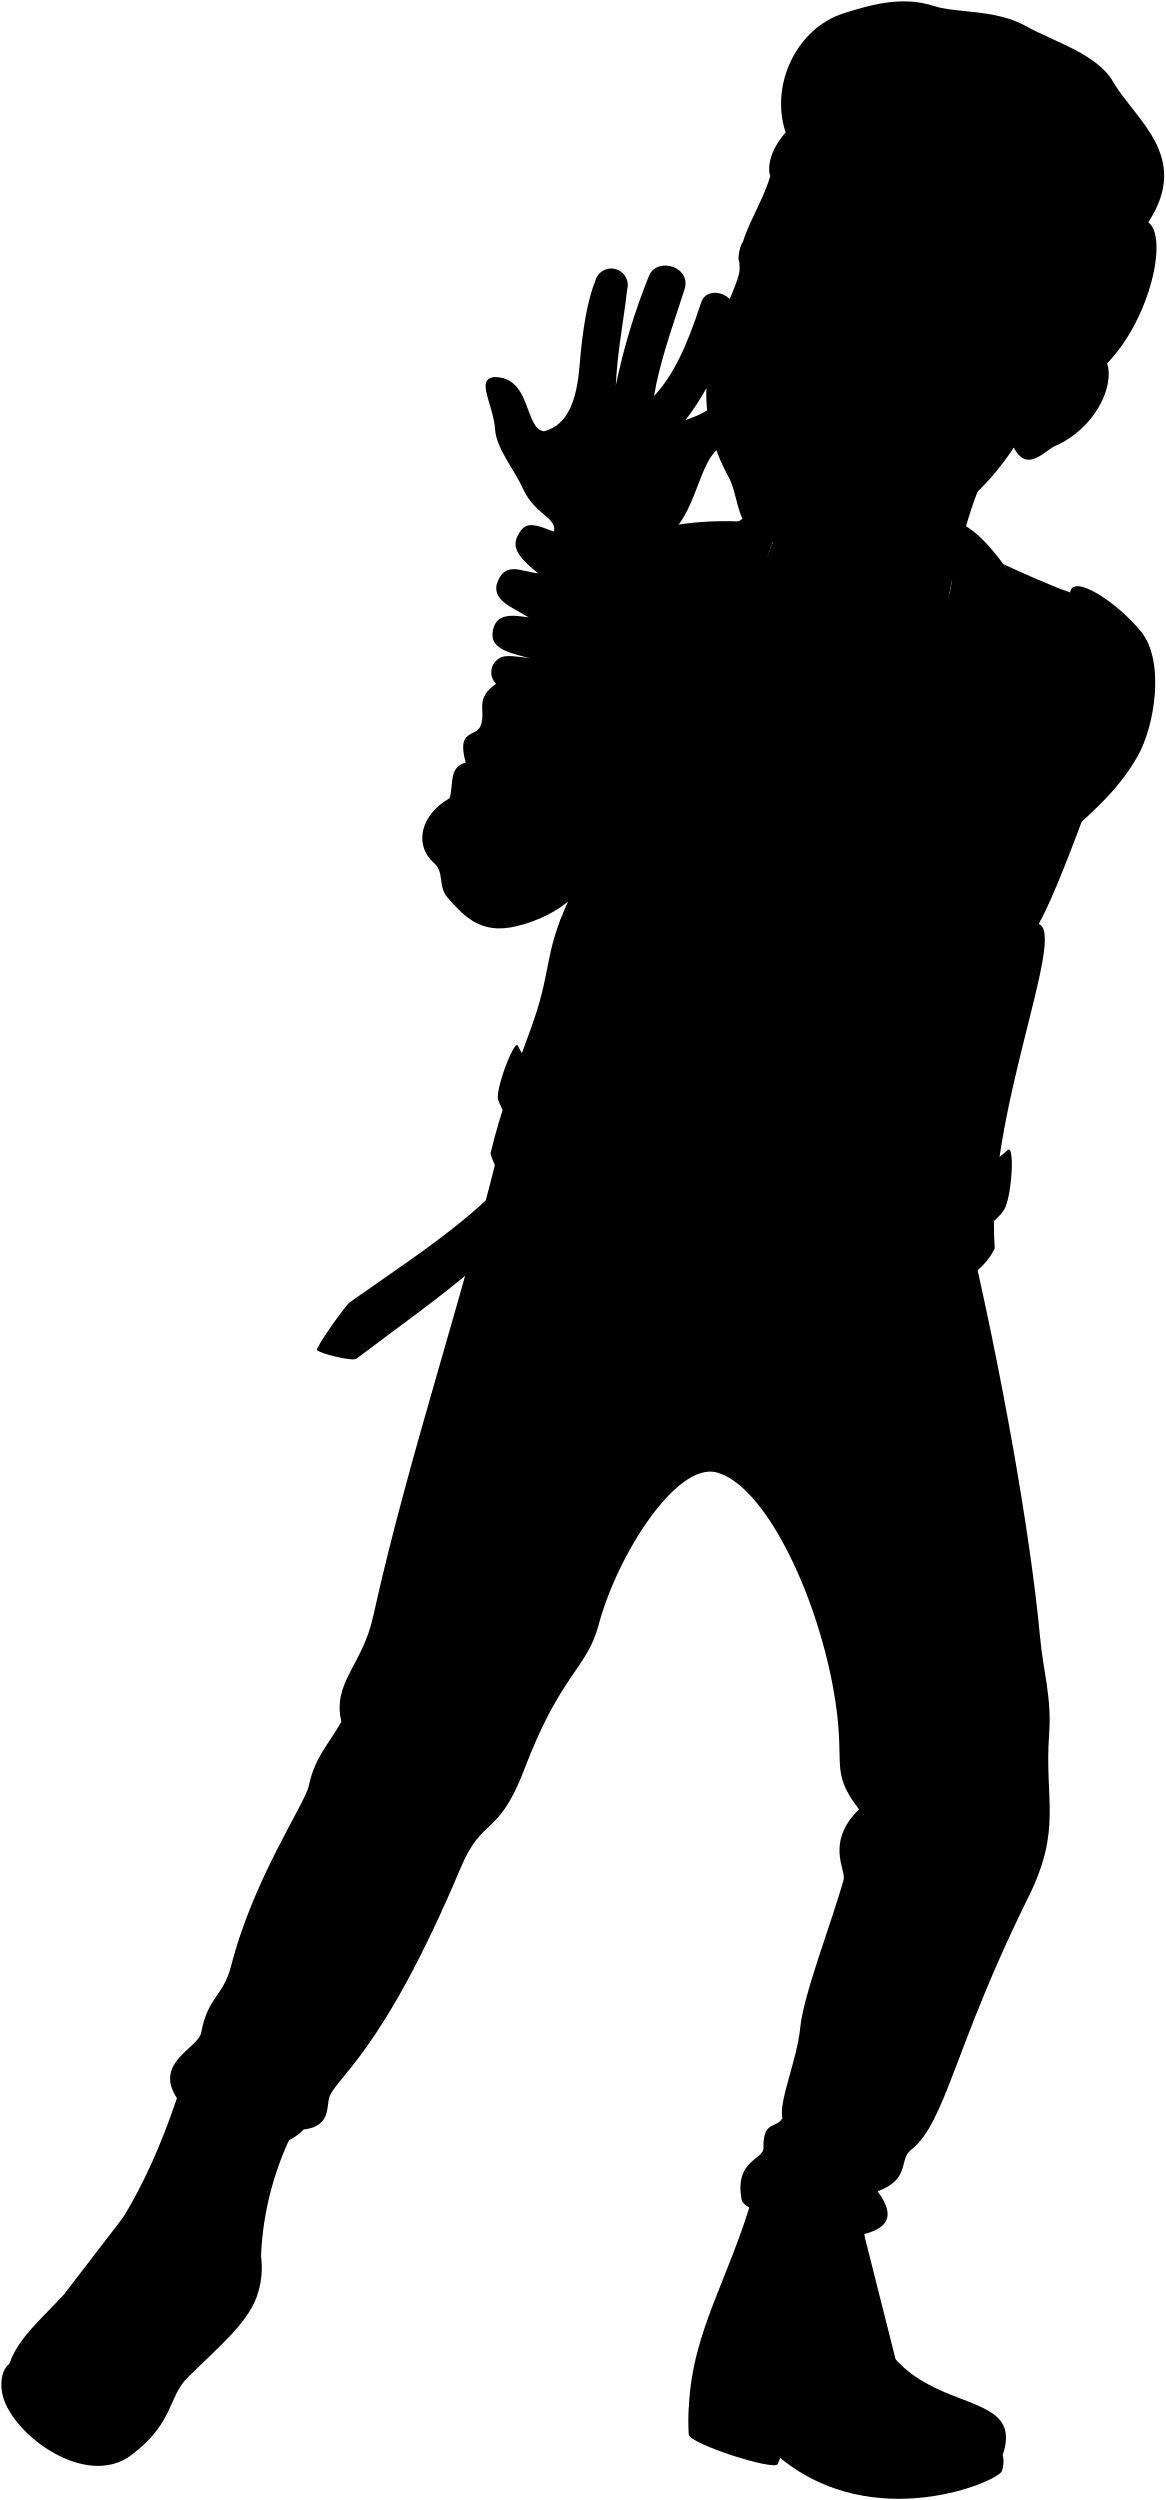
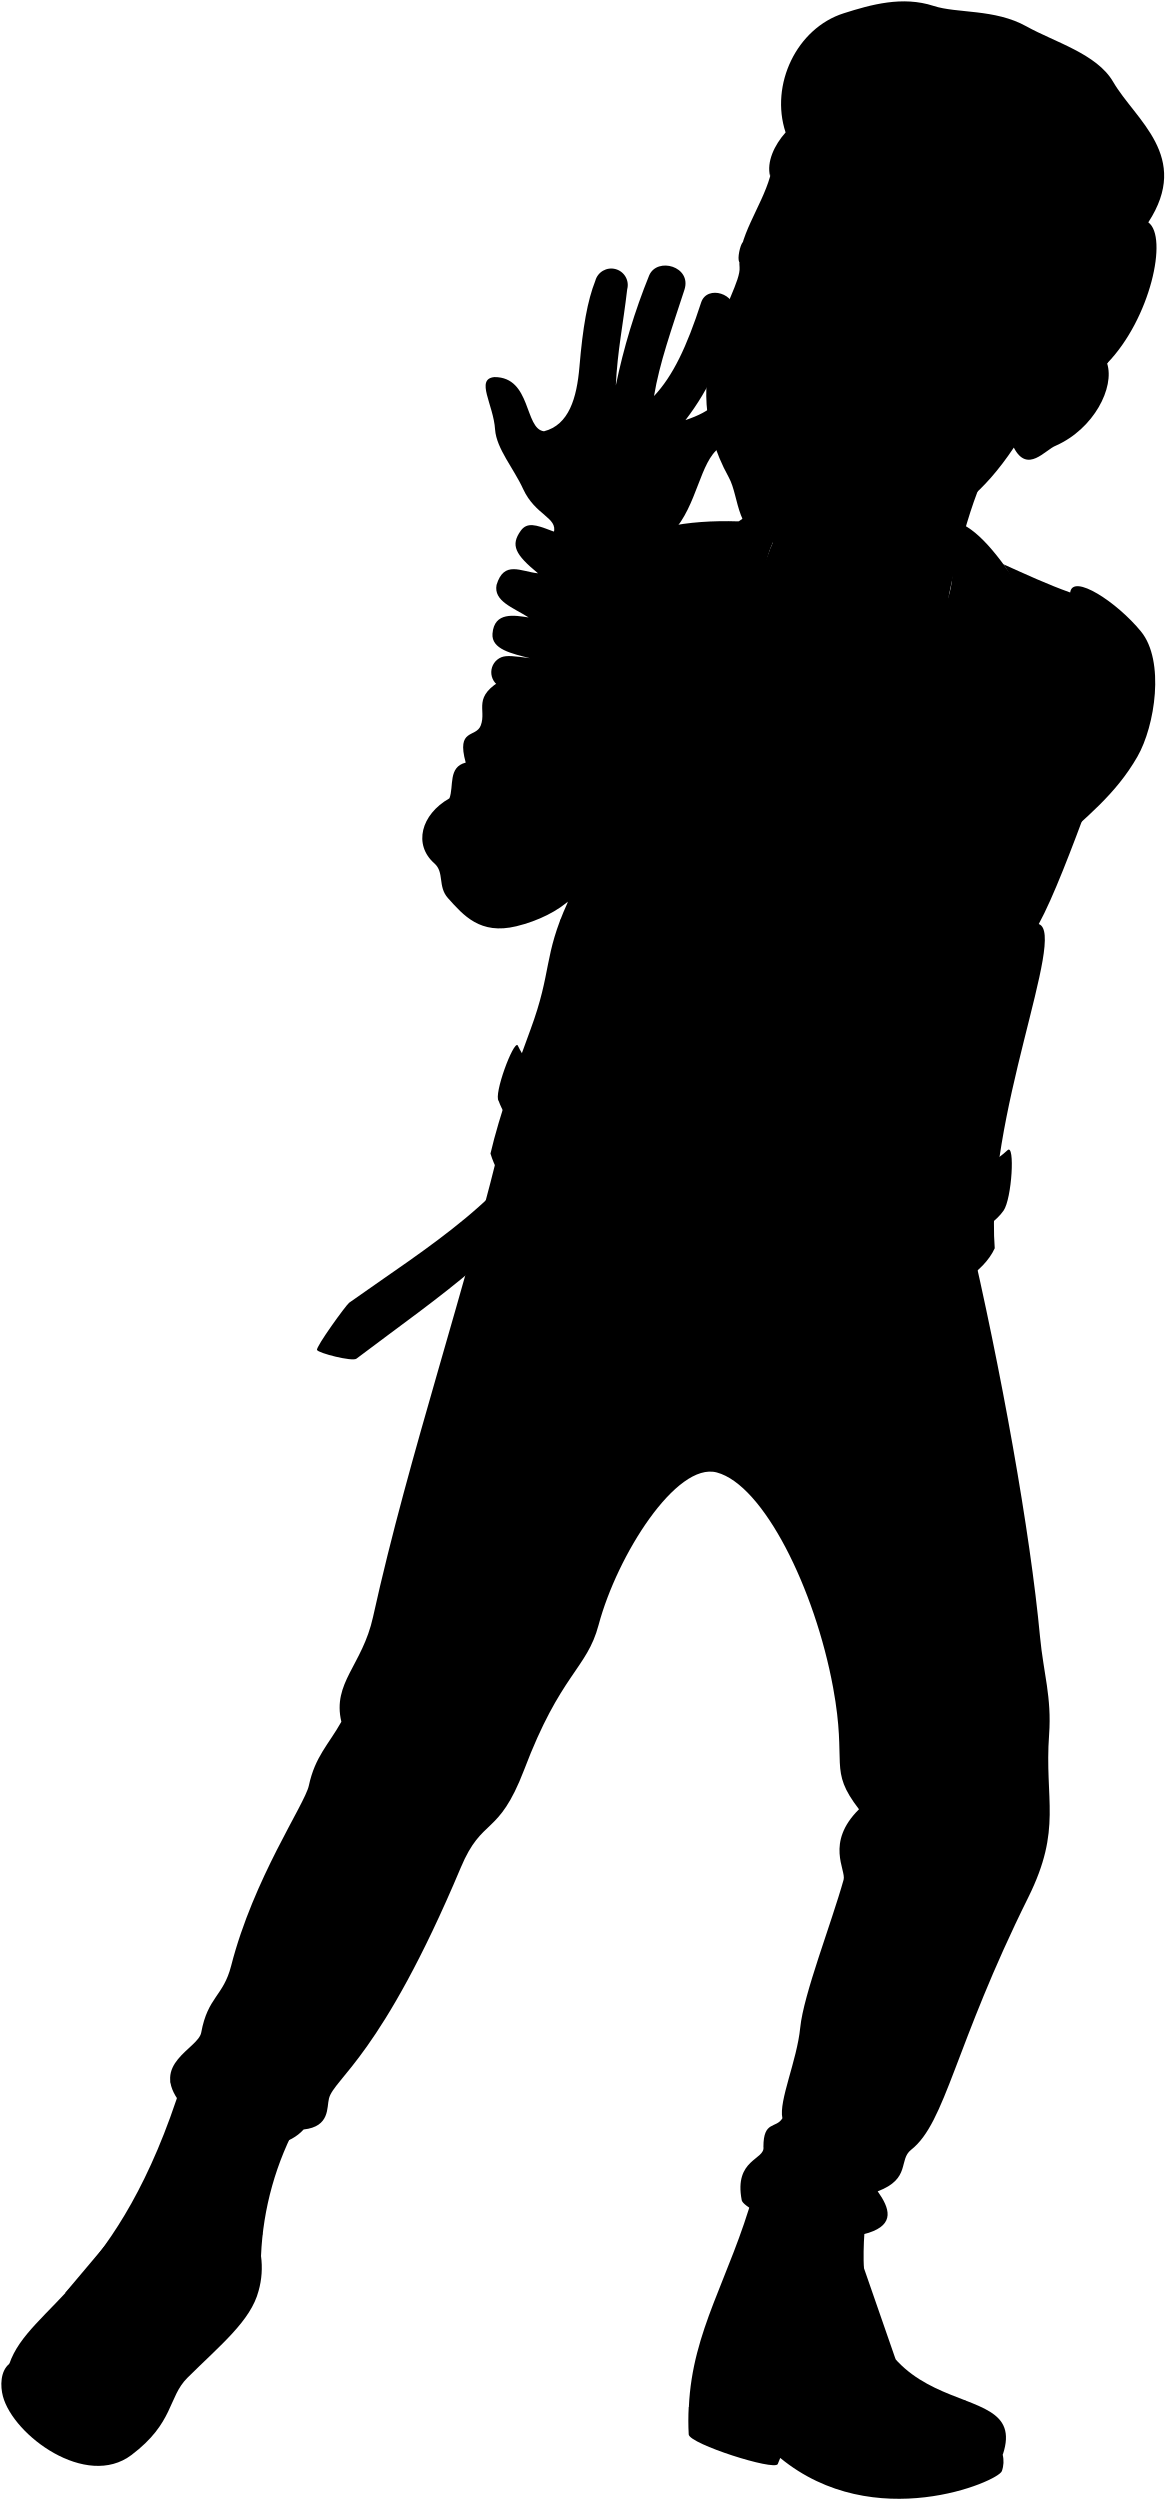
<svg viewBox="0 0 215 461.18">
  <g class="soleTan">
    <path d="M127.05,444a46.08,46.08,0,0,0,0,5.11c.25,1.76,15.75,6.71,16.42,5.45l.46-1.14c17.3,14.21,40.27,4.33,40.89,2.42a5.29,5.29,0,0,0,.15-3Z" />
    <path d="M48.15,416.17a15.83,15.83,0,0,1-.45,6.44c-1.45,5.53-7,9.94-13.15,16.05-3.56,3.56-2.44,8.29-10.3,14.22-8.34,6.3-21.77-3.59-23.71-10.82-.5-1.87-.5-4.62,1.17-6Z" />
  </g>
  <g class="nestorBoot">
    <path d="M185,452.78c5.51-16.6-30.52-1.18-25.14-45L139,404.62c-4.41,15.66-11.29,25.27-11.92,39.35,6.88,6.11,12.62,3.34,17.55,7C160,462.57,180.88,457.8,185,452.78Z" />
    <path d="M55.2,391.1a56.36,56.36,0,0,0-7.05,25.07c-.42,7.54-8.88,14.05-14.15,21.6-3.44,4.94-4.2,14.93-15.42,14.75-7.31-.12-19.16-9.66-16.87-16.42,3.63-10.73,20.22-14.42,31.94-52.2Z" />
  </g>
  <path class="nestorPants" d="M178.55,226.45c6.18,26.38,11.5,56.14,13.31,75.54.63,6.64,2.17,11.1,1.67,18-.88,12.12,2.45,17.33-3.83,30-13.64,27.46-15.23,41.58-21.63,46.59-2.36,1.85,0,5.33-6.16,7.66,2.21,3.11,3.21,6.07-1.66,7.65-7.28,2.36-22.89-3.8-23.42-6-1.48-7.64,4.36-7.43,4-9.87,0-4.88,2.33-3.3,3.5-5.26-.7-3.22,2.69-10.62,3.29-16.72s5.77-19.29,8-27.28c.5-1.8-3.42-6.79,2.84-13-5.73-7.45-2.12-8-4.77-22.42-3.37-18.31-12.86-37.4-21.45-39.71-7.47-2-18.39,15.27-21.82,28.14-2.17,8.16-7,8.92-13.75,26.76C91.88,339,89,335,85,344.52c-14.65,34.83-23.36,38.86-24.31,42.58-.44,1.68.21,5.2-4.68,5.73-5,5.52-16.55,2.92-22.72-4.88-5.75-7.29,3.29-10,3.83-13,1.21-6.61,4.07-6.65,5.52-12.31,4.13-16.15,13.6-29.81,14.33-33.23,1.15-5.38,3.61-7.54,6-11.79-1.7-7.22,3.88-10.42,5.84-19.32,6.73-30.52,17.2-60.52,24.53-91.74Z" />
  <path class="nestorShirt" d="M111.84,219.53c13.44,7.68,28.46,11,44.85,10.72,8.77-45.4,15.91-87.53,18.34-120.35l-32.92-8.74C130.19,132.08,120.58,173.8,111.84,219.53Z" />
  <g class="nestorJacket">
    <path d="M201,147.68c-3.37,9.07-6.68,17.83-9.38,22.78,5.29,1.83-9.9,35.75-8.12,59.81-4.14,9.07-23.08,12.23-29,19.92,1.18-27.81-1.78-54-2.15-82.61-.62-22.68,14.48-43.29,32.78-63.48Z" />
    <path d="M138.49,166.51c-11.89,19.46-21.37,43.12-29.17,69.68-6.06-10.25-16-14-18.84-23.39,1.62-7,5-16.46,7.38-22.87,4-10.81,2.34-13.51,6.84-23.41-8.86-40.83-8.1-71.66,31.57-70.34C139.11,125.45,142.56,154.05,138.49,166.51Z" />
  </g>
  <path class="clothingSilver" d="M183.15,181.63c-.05-.33-1.56.51-1.51.84,1,7.11-.11,17.34,1.71,27.1.07.38,1.42-.78,1.35-1.17C182.87,198.4,184.11,187.51,183.15,181.63Z" />
  <g class="nestorJacketLight">
    <path d="M185.86,212.18c-8,7.5-24.63,6.79-25.25,17.69l-1,11.2c2.45-10.82,20.12-10.12,25.51-17.73C186.67,221.14,187.27,210.86,185.86,212.18Z" />
    <path d="M97.34,213a46.69,46.69,0,0,0,4.7-7.71c1.46-1.23-4.64-8.43-6.55-12.47C94.71,192,91,201.93,92,203.12,93.12,206.24,96.06,209.7,97.34,213Z" />
    <path d="M163.53,223.23l-1.89,1.64c2.71-.5,3.68,9,2.19,10.54L166,234C167.79,232.22,166.07,222.77,163.53,223.23Z" />
    <path d="M196.79,121.26c-23.36,9.76-42,17.7-44.45,46.32-2.93-39.39,29.08-47.39,22.46-67.86L176,96.18C184.29,98,193.5,119.43,196.79,121.26Z" />
    <path d="M149.26,91.72c-7.54-1.85-15.7,7.08-24.32,13.08a46.47,46.47,0,0,1,9.85-1.23,117.48,117.48,0,0,0-10.92,8.15c12,27.7,16.62,44.17,14.62,54.79,9.08-17.08-6.62-68.17,9.54-70.94Z" />
  </g>
  <g class="clothingBrass">
    <ellipse cx="158.11" cy="175.37" rx="2.66" ry="2.27" transform="translate(-77.03 153.86) rotate(-42.74)" />
    <ellipse cx="171.22" cy="173.1" rx="2.66" ry="2.27" transform="translate(-72.01 162.16) rotate(-42.74)" />
    <ellipse cx="182.27" cy="122.28" rx="2.66" ry="2.27" transform="translate(-34.58 156.16) rotate(-42.74)" />
    <ellipse cx="129.06" cy="113.17" rx="2.66" ry="2.27" transform="translate(-42.53 117.63) rotate(-42.74)" />
    <ellipse cx="170.42" cy="193.74" rx="2.66" ry="2.27" transform="translate(-86.22 167.09) rotate(-42.74)" />
    <ellipse cx="159.11" cy="196.4" rx="2.66" ry="2.27" transform="translate(-91.04 160.12) rotate(-42.74)" />
    <ellipse cx="159.51" cy="216.23" rx="2.66" ry="2.27" transform="translate(-104.39 165.66) rotate(-42.74)" />
    <ellipse cx="169.42" cy="213.56" rx="2.66" ry="2.27" transform="translate(-99.95 171.68) rotate(-42.74)" />
    <path d="M170.7,243.75a57.3,57.3,0,0,0-10.31-7.31l-.2,2.35c2.56,1.31,6.18,4.21,9.69,7C171,246.69,172.42,245.23,170.7,243.75Z" />
    <path d="M159.8,231.62c1.52-.68,8.65,5.61,9.3,7.14.51,1.2-.08,11.32-1.29,11.8s-8.39-6.53-8.56-7.73C158.79,241.68,159.19,231.89,159.8,231.62Zm1.06,10.31c.12.82,4.72,5.73,5.62,5.41s.88-6.85.54-7.66c-.44-1-5.12-5.22-5.79-5C160.81,234.85,160.55,241.16,160.86,241.93Z" />
  </g>
  <g class="nestorJacket">
    <path d="M175.22,168.31c-6.83-.24-19.62-5.43-28.27-10.53-4.48-2.64-10.37-5.42-13.53-8.76-4.79-5.08-11.44-6.29-14.58-10.39-.94-4.36,8.82-20.44,10.76-20.31,4.16,1.65,9.3,5.57,12.36,8.63,2.84,2.85,8.21,2.11,13.64,6.66,2.64,2.21,6,.81,7.87,2.66,1.31-1.24,3-.9,4.88.33.83-.9,2-1,3.55-.55,6.76-1.89,8-10.21,17.52-12.48a28.6,28.6,0,0,0-7.54-10c2.77-.89,7.24,3.49,10.93,3.69-5.24-5.77-4.56-8.62-7.69-13.16,4.1,1.84,8.11,3.71,12.3,5.2.44-3.59,8.63,1.77,13.06,7.19s2.6,17.41-.66,23.09c-4.06,7.09-9.65,11.27-15.12,16.43C188.73,161.66,179.6,168.46,175.22,168.31Z" />
    <path d="M115.94,132c.83,10.76-3.9,9.37-3.44,12.43.84,4.92-3.28,4.67-2.69,7.14.77,3.2-1.2,4.74-2.78,7.05,3.12,4.78-3.71,10.3-11.78,12.25-6.69,1.61-9.74-2-12.62-5.2-1.92-2.16-.61-4.73-2.5-6.4-3.9-3.43-2.51-9,2.78-12,.84-2.23-.28-5.77,3-6.59-1.76-6.4,1.9-4.51,2.78-6.86,1.13-3-1.76-5.29,4.36-8.63Z" />
    <path d="M102,205.31c-7.42,15.43-23.15,24.74-37.58,35-.57.41-6.17,8.14-5.94,8.72s6.52,2.19,7.27,1.61C81,239.09,97.53,228.29,99.91,217.46,100.56,216.25,102.5,205.41,102,205.31Z" />
  </g>
  <path class="zipperDisplayLine" d="M125,143.2c-3.13,5.25-4.45,19.51-7,26.41-5.85,15.64-12,44.46-14.41,59.27" />
  <g class="clothesDisplayLine">
    <path d="M132.87,227.82c-1.26,10.87-1.65,23.54-2.45,37.22" />
    <path d="M143.43,229.66c.13,7.46-1.31,16.88-1.88,23-.41,4.41-5.51,6.35-10.68,5.61" />
-     <path d="M43.92,387.33c-6.8,14.59-12.74,28.22-18.66,38.58A21.9,21.9,0,0,1,35,436.41" />
-     <path d="M40.32,386.13A184.76,184.76,0,0,1,21,423.91,13.63,13.63,0,0,0,12,423" />
+     <path d="M40.87,393.93c-5.56,12.07-10.59,23.2-15.61,32A21.9,21.9,0,0,1,35,436.41" />
+     <path d="M37.93,392.24a188.45,188.45,0,0,1-17,31.67A13.63,13.63,0,0,0,12,423" />
    <path d="M30.1,445.55c-1.18-10-16.76-18-23.31-17" />
    <path d="M48.51,411.87A32.79,32.79,0,0,0,42,428" />
    <path d="M178.17,442.85c-10.49-1.83-21,2.71-22.13,13.81" />
    <path d="M129.49,430.82a17.89,17.89,0,0,1,4.69,17.05" />
-     <path d="M154.66,407c-2.85,12.26-2.24,22,5,29.47a39.58,39.58,0,0,0-13.79,15.44" />
-     <path d="M158.23,407.55c-2.63,10.17-1.85,20.06,5.43,28a11.43,11.43,0,0,1,1.56-.3" />
+     <path d="M153.65,412.18c-1.53,9.87-.18,17.91,6,24.3a39.58,39.58,0,0,0-13.79,15.44" />
+     <path d="M157.26,412.32c-1.25,8.46.26,16.53,6.4,23.22a11.43,11.43,0,0,1,1.56-.3" />
  </g>
  <g class="clothesOverlapLine">
    <path d="M197.42,109.3c1,2,8,3.4,10.43,7.17" />
  </g>
  <g class="clothesFoldLine">
    <path d="M191.6,170.46c.12,3.73-5,7-11.75,4.49" />
    <path d="M103.49,185.17q-2.74,5.16,4,12.64" />
    <path d="M107.45,183.38c-5.87,5.49,2.3,13,6.51,19.28" />
    <path d="M103.37,174.82c4.72-8,5.87-10.59,0-5.12" />
    <path d="M116.14,157.33c7.53,5.49,20.68,16.22,6.38,14" />
    <path d="M127,162.57c2.68,2.42,5.87,6.89,3.45,8.55" />
    <path d="M82.91,147.27c2.2,11.59-3.55,12.74-1.89,4.06" />
    <path d="M85.88,140.68a12.16,12.16,0,0,1,.89,6.69" />
    <path d="M92.9,134.22c1,5.75,7.86,7.64,7,9.45s-10.09-1.53-12-6" />
    <path d="M96.34,132.69c4.87,4.33,11.13,3.34,16.73,3.19" />
    <path d="M111.79,139.84c-3.83.38-11.05-2.48-11.61-.9-.64,1.79,4.82,4.61,10.34,6.64" />
    <path d="M106.3,149.16c-7.4,1.15-19.18-2-15.7,3.83,3.08,5.13,7,10.34,13,3.06" />
    <path d="M107,158.58c-2,2.58-5.82,3.72-4.3,5.39" />
    <path d="M146.27,114.43c2.94,2,4.91,4.26,5.11,7.15" />
    <path d="M167,119.15a16.94,16.94,0,0,0-6.89,5.24" />
    <path d="M129.8,132.94c2.3,3.32,2.16,7.05,6.89,7.28,8.42.41,10.09-.64,17.24,10.73" />
    <path d="M140.78,144.05c6.26-2.3,10.34,14.18,18.26,11.11" />
    <path d="M144.61,182.49c-7.27,2.45-.86,4.46,8.4,6.37" />
    <path d="M128.16,185.67a68.93,68.93,0,0,0,16.45,5" />
    <path d="M133.5,207.89a66.75,66.75,0,0,0,20.65,4.8" />
    <path d="M119,207.12c16.9,4,38.16,14.55,15.8,10.52" />
    <path d="M125.55,219.63a91.73,91.73,0,0,0,29.06,5.64" />
    <path d="M163.47,136.27c1.53,1.93,1.48,5.58-.3,11.1" />
    <path d="M166.3,141c1.15,2.18,1,5.7-.12,10.3" />
    <path d="M168.35,136.6c4.89,7.3,1,17.71,5.58,16.44,6.37-1.73,1.85-11.91-4.16-15.73" />
    <path d="M185.73,150.38c-6-6.48-4.51,1-6.24,7.87" />
    <path d="M171.9,136.05c3.83.59,7.82,4,10.36,8.43" />
    <path d="M187.12,147.37c5.12-.79-.11-10-10.47-9.24" />
    <path d="M187.7,131.64c9.14-1.51,7.41,2.54-7.06,4.16" />
    <path d="M200.78,135.34c-5.21,1.62-12.84.61-6.37,6.94" />
    <path d="M199,119.6c7.06-2.43.23-3.47-6.83,1.51" />
    <path d="M203.44,122.15A28.81,28.81,0,0,0,191.17,124" />
    <path d="M208.76,122.73c5.09,4.86-13.65-.35-26.38,5.67" />
    <path d="M126.18,253.16c-9.61-3.84-19-7.45-28-10.76" />
    <path d="M122.44,266c5.65-6.78-10.42.9-26.17,1.69" />
    <path d="M157,259.39c-8.16-.33-16.42-.69-6.35,3.18" />
    <path d="M147.48,252.6c3.67-1.1,8.75-1.46,14.28-1.59" />
    <path d="M155.43,296.49c3.72,6.87,10.45,14.43,18.26,23.15" />
    <path d="M155.81,302.14a52.53,52.53,0,0,0,5.08,7.15" />
    <path d="M178.09,339.11c-6.44-6.05-18-13-17-9.57" />
    <path d="M158.49,333.6c1.19,1.27,1.79,2.55,1.35,3.85" />
    <path d="M169.79,342.62c-5.17.49-12.29-4-11.12,2.63" />
    <path d="M161.91,404.16a9,9,0,0,1-5.49-.85" />
    <path d="M152.42,391.6c3,1.56,5.27,6.54,11.13,4.78" />
    <path d="M147.35,398.72c7,3.73,2.44,5.37-4.78,3" />
    <path d="M38.16,375.89c2,7.52,10.47,10.18,9.37,11.71-1,1.35-5.27-.58-7.12-2.15" />
-     <path d="M59.34,379.4c-3.91,2-10.44.36-7.42,3.52" />
+     <path d="M59.34,379.4c-3.91,2-12.25.43-6,5.4" />
    <path d="M56,392.83c-3.82-.06-7.4,1-9.38,0" />
    <path d="M31.41,383.9c.7,3,4.25,4.58,6.75,5.26" />
    <path d="M63,317.66a14.44,14.44,0,0,0,7.82,9" />
    <path d="M82.2,319.78c5.83,4.32-5.51,7-12.85.33" />
    <path d="M64.16,327.13c3.46,6.37,13.85,7.61,13,9.61s-8.1,1.83-11.77.43" />
    <path d="M80.36,341.81c-5.29,1.3-10.58-1.62-15.55-1.51" />
  </g>
  <g class="skinIndian">
    <path d="M183.69,84.37c-3.7,3.91-7.49,19.55-8.66,25.53-3.61,3.86-5.12,4.14-8.7,4.93s-7.86,3.4-11.61-.17c-3.93-3.75-10.28-4-12.61-13.5l.5-1.18" />
    <path d="M129.13,118.5c-6.42-4.77-4.73-17.49-16.4-18-10-.43-14.35-5.85-16.67-2.59-1.9,2.66-1.06,4.36,3.19,7.85-3.19-.32-6.27-2.43-7.65,2.14-.56,3,3,4.15,5.92,6-2.59-.38-6.35-1.12-6.67,3-.22,2.87,3.53,3.66,6.91,4.52-2.78-.37-4.28-.58-5.29-.17a3,3,0,0,0-.13,5.48c3,1.56,4.92.83,10.88,3.49,7.28,3.26,11.32,2,16.68,3.2C122.15,127.68,127.17,119.77,129.13,118.5Z" />
    <path d="M204.24,67.06c1.4,4.4-2.41,12-9.44,15.14-2,.75-5.25,5.25-7.78.37C175.76,99.42,165.34,98,152.86,102.22c-4.45,1.06-8.07.67-10.25-2.24-7-1.07-6.1-8.18-8.18-11.94-10.55-19.09,2.41-33.94,2-38.75-.48-5.43,4-11,5.63-16.73C144,6.23,219.14,36.67,204.24,67.06Z" />
    <path d="M91.33,79.26c.26,3.51,3.44,7.16,5.17,10.94,2.26,4.92,6.45,5.24,5.65,8.09.09,2.75,12.71,7.33,14.87,5.86,1.48-3.24,3.79-2.49,7.08-6,4.53-4.89,5-13,8.62-15.56,4.78-3.11,6.5-7.13,7.29-11.81a2.65,2.65,0,0,0-5-1.58c-1.62,4.76-3.68,6.64-8.56,8.3a46.73,46.73,0,0,0,8.9-19.87c.64-3.41-4.89-5.16-6-1.86-2.67,8.24-5.22,13.58-8.7,17.29,1-6.09,3.26-12.38,5.61-19.61,1.39-4.29-5-6.1-6.5-2.66a117,117,0,0,0-6.16,20.32c.3-6.4,1.36-11.31,2.1-17.74a3,3,0,0,0-5.88-1.58c-1.45,3.68-2.31,8.53-2.93,15.89-.49,5.74-1.93,10.71-6.54,11.88-3.64-.43-2.29-10-9.13-10C87.61,69.89,91.05,74.63,91.33,79.26Z" />
  </g>
  <g class="skinFoldLine">
    <path d="M193.82,70.92c9.39-9.64,11.86,3.7,1,8.83" />
    <path d="M194.17,73.39c1.21,1.51-4.23,4.64-3,5.65s2-2.33,3.85-2.59c3.82-.54,5.47-5.53,1.76-4.53" />
  </g>
  <path class="lipMaleBrown__noStroke" d="M143.94,83.62a4.55,4.55,0,0,0,3.17,1.45c1.64,1.45,8,1.37,9.59,2.37-2,.09-4.07,10.94-14.33,5.68-6.7-3.43-2.53-12.1-3.68-13.88C140.06,79.49,142.08,83.19,143.94,83.62Z" />
  <g class="lipEdgeLine">
    <path d="M143.94,83.62a4.55,4.55,0,0,0,3.17,1.45" />
    <path d="M151,93.59c-4.75,2.8-13.09-1.17-12.55-7.11" />
  </g>
  <g class="lipCornerLine">
    <path d="M158.42,87.31c-1,.27-2.36-.07-3.5,0" />
    <path d="M140.48,81.45c-.82-1.27-1.74-2-2.1-3.75" />
  </g>
  <path class="teeth" d="M154.92,87.3c-4.23,5.58-15.21,3.37-14.44-5.85,1.6,1.49,3,3.54,4.62,4.6a40.88,40.88,0,0,0,4.54.7A17.41,17.41,0,0,0,154.92,87.3Z" />
  <path class="teethBorderLine" d="M140.5,83.4c2.4,4.82,9.83,6.8,13.66,4.76" />
  <g class="cheekLine">
    <path d="M141.3,73.05a3.42,3.42,0,0,0-1.38.46" />
    <path d="M155.62,77.85c1.39.53,1.66,2,2.64,3.76,1.11,2,2.45,3.86,2.65,6.37" />
  </g>
  <path class="noseLine" d="M155.62,77.85c.85,1.18.41,5.11-5.52,4.31-1.22-.16-6.7,2-8.3-3.61-.4-1.38-1.81-2.2-.87-4.7.85-2.22,3-3.13,4.86-6" />
  <g class="eyeFoldLine">
    <path d="M170.08,72.2c-2.64.35-7.08-1.83-9-3.64" />
    <path d="M144.92,61.5c-2.73-.22-4.92-1.07-6.21-2.52" />
  </g>
  <g class="eyeLashLine">
    <path d="M157.77,66.76c6.39-.74,9.78,4.2,16.11,2.84" />
    <path d="M137.2,53.39c2.32,6.06,8.06,5.45,10.2,7.62" />
  </g>
  <g class="eyebrowBlack">
    <path d="M158.91,62.35c-1.62-.06-.55,1.76,1.75,2.69,3.93,1.6,9.91-1.56,16,1.38,2.44,1.17-.07-4-3.08-5C169,60,166.43,62.59,158.91,62.35Z" />
    <path d="M148.16,56.9c-4.62-5.74-4.54-9.31-7.18-11.27a6.52,6.52,0,0,0-4-.89c-.44.48-1,2.95-.61,3.56,5.44,1.63,6.58,7.76,9,9C147.27,58.16,149.12,58.09,148.16,56.9Z" />
  </g>
  <path class="hairBlack" d="M195,67c-4.47.1-6.64,11.17-9.13,16-1.39,2.69-3.58,3.18-6.15,3.1,5-8,9.72-19.62,9-22.13-2.26-8.26-5.61-6.46-.64-19.46a30.84,30.84,0,0,0-26.49-6.89c-5.66-15.63-23.72,3.58-9.32,12.45-10.11-3.55-8.08-17.75,2.09-21.07a10,10,0,0,0-8.2-3.25,17.63,17.63,0,0,0-4.1,6.77c-.67-2.65.77-5.74,2.86-8.09C142,15.59,147,5.19,155.64,2.45c5.07-1.61,10.83-3.23,16.58-1.36,4.32,1.42,11.27.51,17.12,3.77,5.24,2.92,13,5.07,16,10.23,4.13,7.1,14.43,13.75,6.49,25.93,3.71,2.68.38,17.79-7.59,26C202.86,63.79,198.64,63,195,67Z" />
  <g class="hairOverlapLine">
    <path d="M189.26,43C199,38.83,207.47,39,211.83,41" />
    <path d="M154.35,29a4.4,4.4,0,0,1,3,.16" />
  </g>
</svg>
